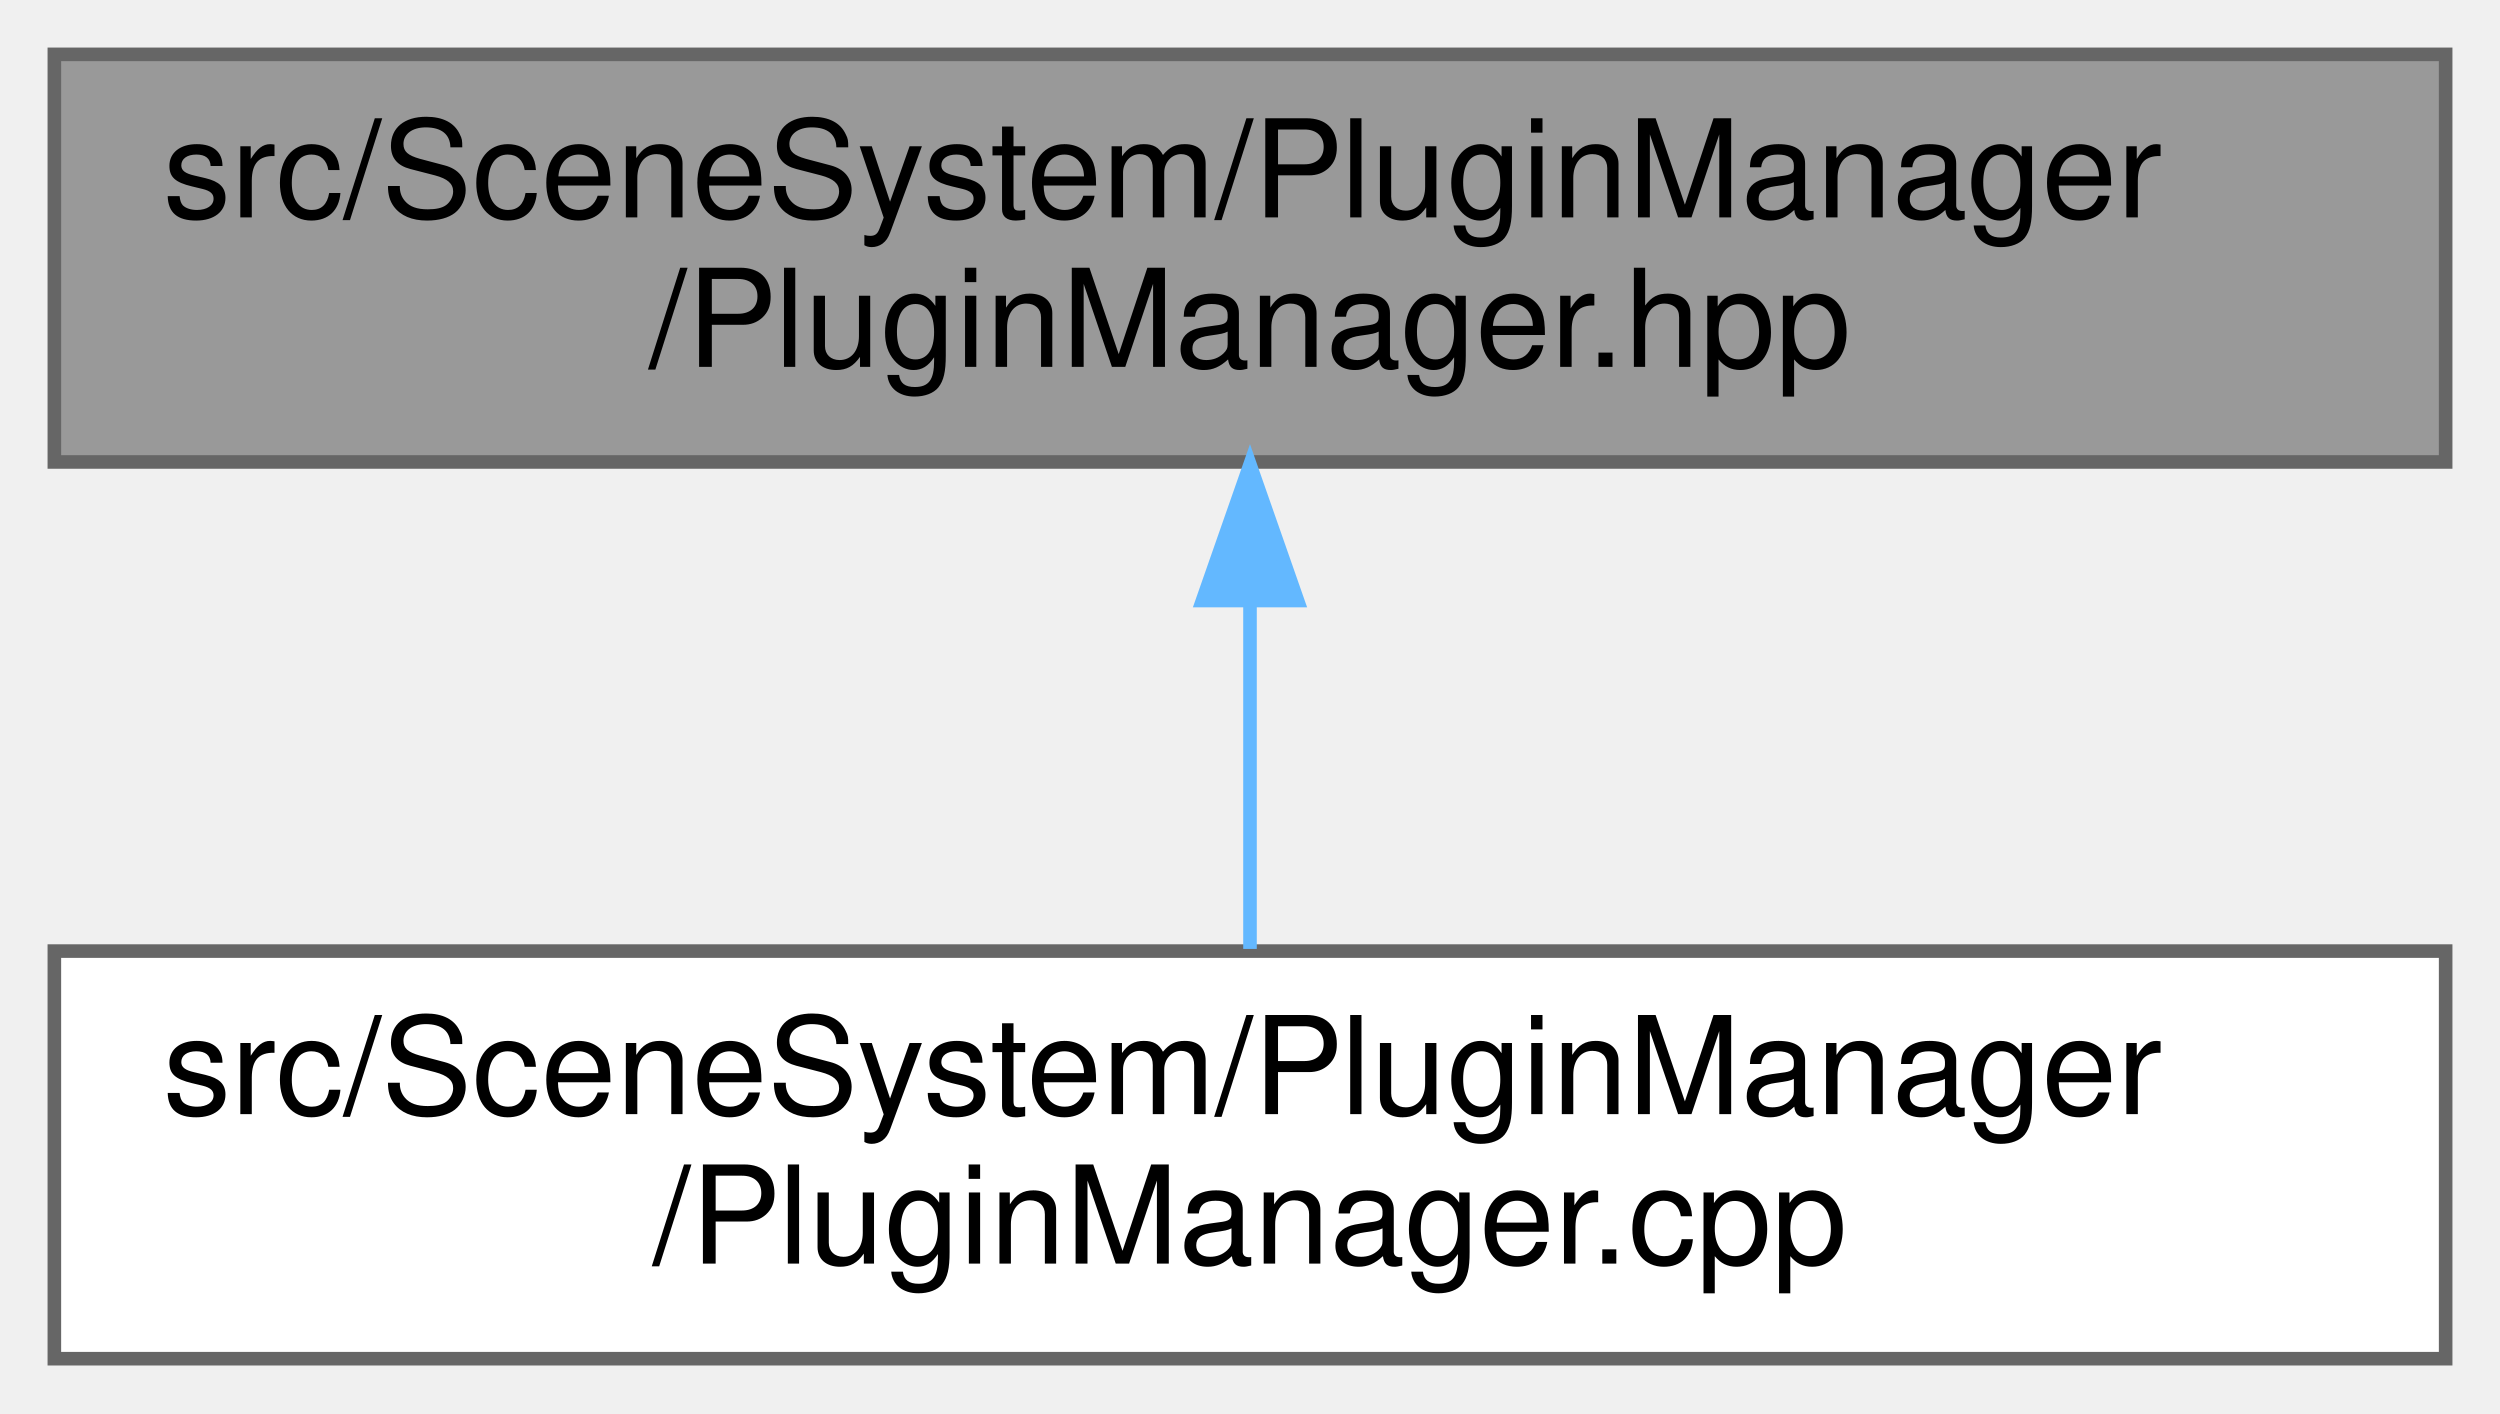
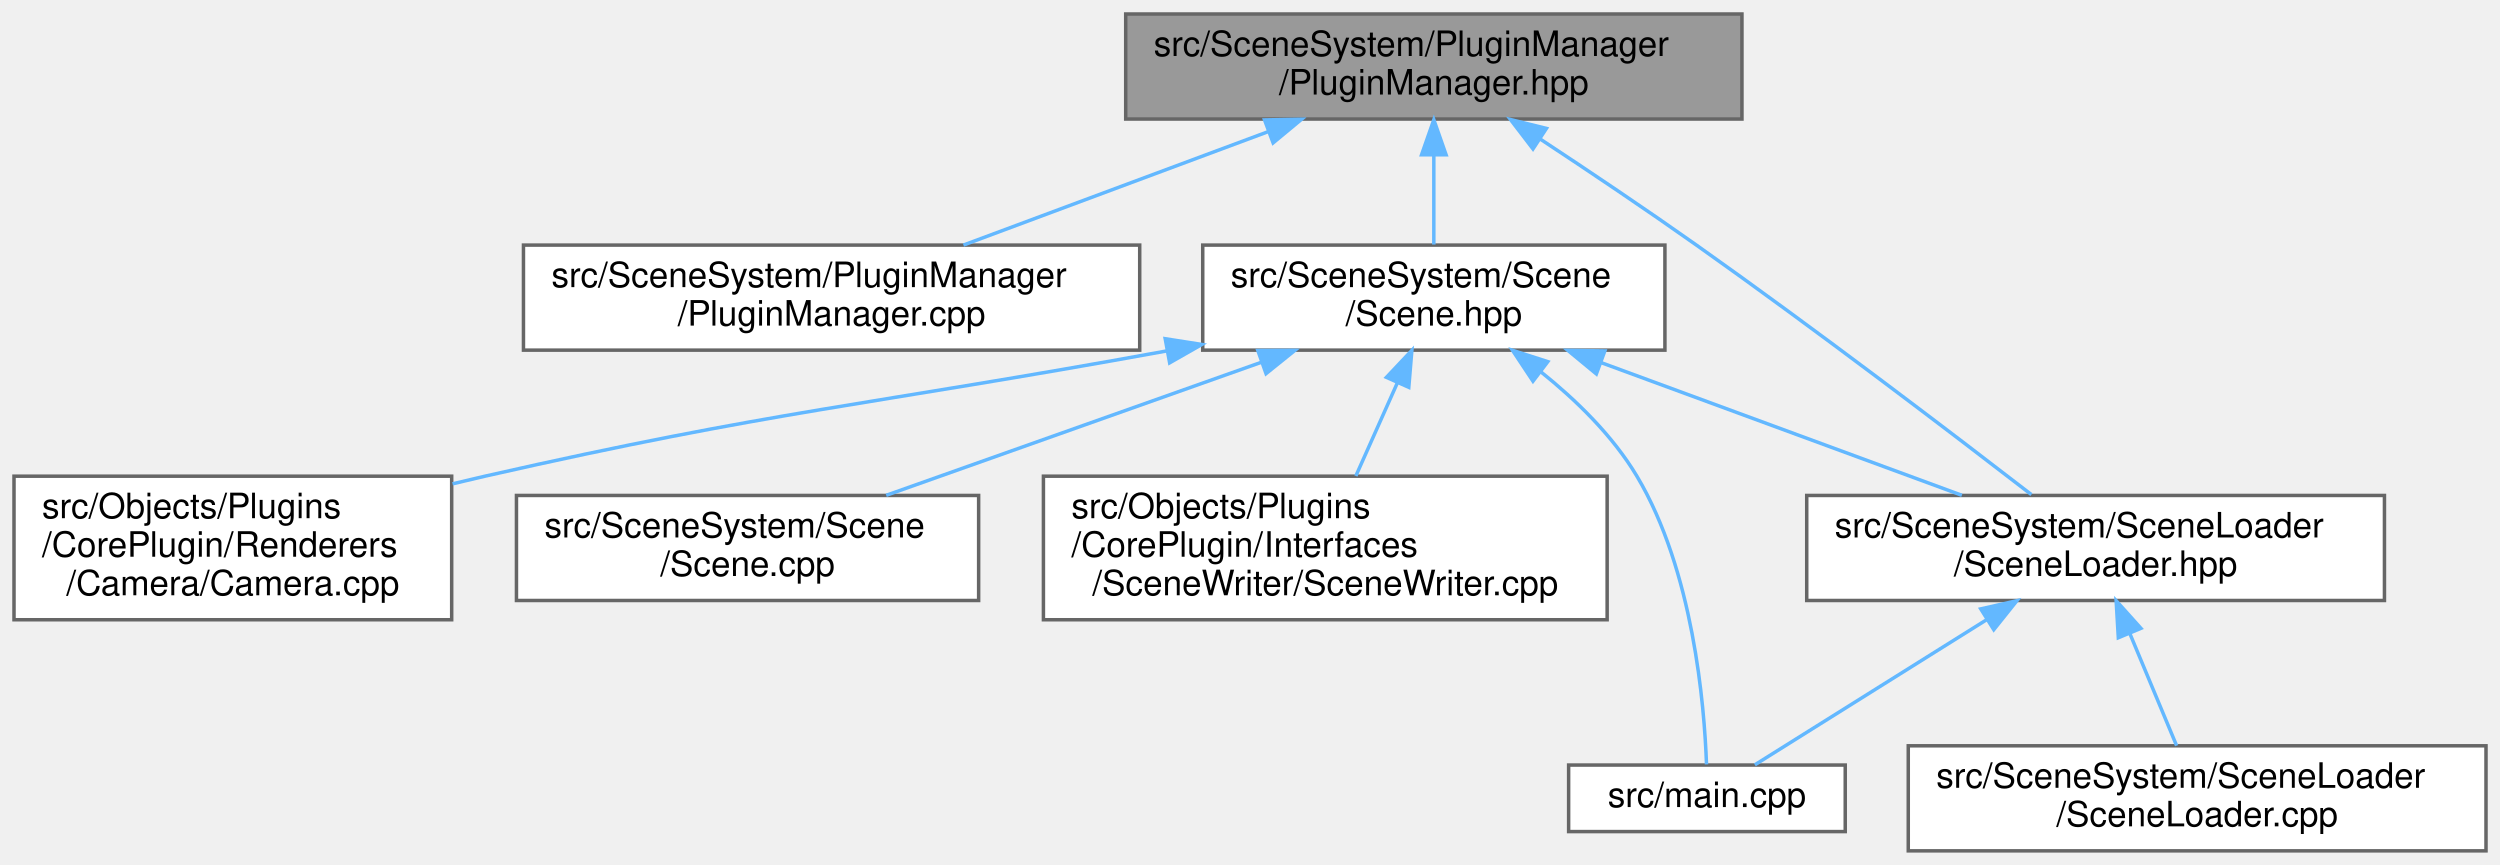
- <svg xmlns="http://www.w3.org/2000/svg" xmlns:xlink="http://www.w3.org/1999/xlink" width="184pt" height="104pt" viewBox="0.00 0.00 184.00 104.00">
-   <g id="graph0" class="graph" transform="scale(1 1) rotate(0) translate(4 100)">
+ <svg xmlns="http://www.w3.org/2000/svg" xmlns:xlink="http://www.w3.org/1999/xlink" width="714pt" height="247pt" viewBox="0.00 0.00 714.00 247.00">
+   <g id="graph0" class="graph" transform="scale(1 1) rotate(0) translate(4 243)">
    <g id="Node000001" class="node">
      <g id="a_Node000001">
        <a xlink:title="Plugin manager for loading and managing plugins.">
-           <polygon fill="#999999" stroke="#666666" points="176,-96 0,-96 0,-66 176,-66 176,-96" />
-           <text text-anchor="start" x="8" y="-84" font-family="Helvetica,sans-Serif" font-size="10.00">src/SceneSystem/PluginManager</text>
-           <text text-anchor="middle" x="88" y="-73" font-family="Helvetica,sans-Serif" font-size="10.00">/PluginManager.hpp</text>
+           <polygon fill="#999999" stroke="#666666" points="493.5,-239 317.5,-239 317.5,-209 493.5,-209 493.5,-239" />
+           <text text-anchor="start" x="325.5" y="-227" font-family="Helvetica,sans-Serif" font-size="10.00">src/SceneSystem/PluginManager</text>
+           <text text-anchor="middle" x="405.5" y="-216" font-family="Helvetica,sans-Serif" font-size="10.00">/PluginManager.hpp</text>
        </a>
      </g>
    </g>
    <g id="Node000002" class="node">
      <g id="a_Node000002">
        <a xlink:href="PluginManager_8cpp.html" target="_top" xlink:title=" ">
-           <polygon fill="white" stroke="#666666" points="176,-30 0,-30 0,0 176,0 176,-30" />
-           <text text-anchor="start" x="8" y="-18" font-family="Helvetica,sans-Serif" font-size="10.00">src/SceneSystem/PluginManager</text>
-           <text text-anchor="middle" x="88" y="-7" font-family="Helvetica,sans-Serif" font-size="10.00">/PluginManager.cpp</text>
+           <polygon fill="white" stroke="#666666" points="321.5,-173 145.5,-173 145.5,-143 321.5,-143 321.5,-173" />
+           <text text-anchor="start" x="153.5" y="-161" font-family="Helvetica,sans-Serif" font-size="10.00">src/SceneSystem/PluginManager</text>
+           <text text-anchor="middle" x="233.5" y="-150" font-family="Helvetica,sans-Serif" font-size="10.00">/PluginManager.cpp</text>
        </a>
      </g>
    </g>
    <g id="edge1_Node000001_Node000002" class="edge">
      <g id="a_edge1_Node000001_Node000002">
        <a xlink:title=" ">
-           <path fill="none" stroke="#63b8ff" d="M88,-55.54C88,-46.96 88,-37.61 88,-30.16" />
-           <polygon fill="#63b8ff" stroke="#63b8ff" points="84.5,-55.8 88,-65.8 91.5,-55.8 84.5,-55.8" />
+           <path fill="none" stroke="#63b8ff" d="M358.35,-205.46C330.91,-195.25 296.79,-182.55 271.16,-173.01" />
+           <polygon fill="#63b8ff" stroke="#63b8ff" points="357.16,-208.75 367.75,-208.95 359.6,-202.19 357.16,-208.75" />
+         </a>
+       </g>
+     </g>
+     <g id="Node000003" class="node">
+       <g id="a_Node000003">
+         <a xlink:href="Scene_8hpp.html" target="_top" xlink:title=" ">
+           <polygon fill="white" stroke="#666666" points="471.5,-173 339.5,-173 339.5,-143 471.5,-143 471.5,-173" />
+           <text text-anchor="start" x="347.5" y="-161" font-family="Helvetica,sans-Serif" font-size="10.00">src/SceneSystem/Scene</text>
+           <text text-anchor="middle" x="405.5" y="-150" font-family="Helvetica,sans-Serif" font-size="10.00">/Scene.hpp</text>
+         </a>
+       </g>
+     </g>
+     <g id="edge2_Node000001_Node000003" class="edge">
+       <g id="a_edge2_Node000001_Node000003">
+         <a xlink:title=" ">
+           <path fill="none" stroke="#63b8ff" d="M405.5,-198.54C405.5,-189.96 405.5,-180.61 405.5,-173.16" />
+           <polygon fill="#63b8ff" stroke="#63b8ff" points="402,-198.8 405.5,-208.8 409,-198.8 402,-198.8" />
+         </a>
+       </g>
+     </g>
+     <g id="Node000007" class="node">
+       <g id="a_Node000007">
+         <a xlink:href="SceneLoader_8hpp.html" target="_top" xlink:title=" ">
+           <polygon fill="white" stroke="#666666" points="677,-101.5 512,-101.5 512,-71.5 677,-71.5 677,-101.5" />
+           <text text-anchor="start" x="520" y="-89.5" font-family="Helvetica,sans-Serif" font-size="10.00">src/SceneSystem/SceneLoader</text>
+           <text text-anchor="middle" x="594.5" y="-78.5" font-family="Helvetica,sans-Serif" font-size="10.00">/SceneLoader.hpp</text>
+         </a>
+       </g>
+     </g>
+     <g id="edge10_Node000001_Node000007" class="edge">
+       <g id="a_edge10_Node000001_Node000007">
+         <a xlink:title=" ">
+           <path fill="none" stroke="#63b8ff" d="M435.97,-203.23C449.7,-194.19 466.04,-183.23 480.5,-173 514.83,-148.71 553.84,-118.98 576.17,-101.74" />
+           <polygon fill="#63b8ff" stroke="#63b8ff" points="433.82,-200.46 427.38,-208.87 437.66,-206.32 433.82,-200.46" />
+         </a>
+       </g>
+     </g>
+     <g id="Node000004" class="node">
+       <g id="a_Node000004">
+         <a xlink:href="SceneWriter_8cpp.html" target="_top" xlink:title=" ">
+           <polygon fill="white" stroke="#666666" points="455,-107 294,-107 294,-66 455,-66 455,-107" />
+           <text text-anchor="start" x="302" y="-95" font-family="Helvetica,sans-Serif" font-size="10.00">src/Objects/Plugins</text>
+           <text text-anchor="start" x="302" y="-84" font-family="Helvetica,sans-Serif" font-size="10.00">/CorePlugin/Interfaces</text>
+           <text text-anchor="middle" x="374.5" y="-73" font-family="Helvetica,sans-Serif" font-size="10.00">/SceneWriter/SceneWriter.cpp</text>
+         </a>
+       </g>
+     </g>
+     <g id="edge3_Node000003_Node000004" class="edge">
+       <g id="a_edge3_Node000003_Node000004">
+         <a xlink:title=" ">
+           <path fill="none" stroke="#63b8ff" d="M395.13,-133.75C391.27,-125.1 386.93,-115.37 383.23,-107.07" />
+           <polygon fill="#63b8ff" stroke="#63b8ff" points="391.96,-135.23 399.23,-142.94 398.35,-132.38 391.96,-135.23" />
+         </a>
+       </g>
+     </g>
+     <g id="Node000005" class="node">
+       <g id="a_Node000005">
+         <a xlink:href="Camera_8cpp.html" target="_top" xlink:title=" ">
+           <polygon fill="white" stroke="#666666" points="125,-107 0,-107 0,-66 125,-66 125,-107" />
+           <text text-anchor="start" x="8" y="-95" font-family="Helvetica,sans-Serif" font-size="10.00">src/Objects/Plugins</text>
+           <text text-anchor="start" x="8" y="-84" font-family="Helvetica,sans-Serif" font-size="10.00">/CorePlugin/Renderers</text>
+           <text text-anchor="middle" x="62.5" y="-73" font-family="Helvetica,sans-Serif" font-size="10.00">/Camera/Camera.cpp</text>
+         </a>
+       </g>
+     </g>
+     <g id="edge4_Node000003_Node000005" class="edge">
+       <g id="a_edge4_Node000003_Node000005">
+         <a xlink:title=" ">
+           <path fill="none" stroke="#63b8ff" d="M329.41,-142.81C241.75,-126.83 217.84,-125.9 134.5,-107 131.47,-106.31 128.37,-105.58 125.25,-104.82" />
+           <polygon fill="#63b8ff" stroke="#63b8ff" points="328.78,-146.26 339.25,-144.62 330.05,-139.37 328.78,-146.26" />
+         </a>
+       </g>
+     </g>
+     <g id="Node000006" class="node">
+       <g id="a_Node000006">
+         <a xlink:href="Scene_8cpp.html" target="_top" xlink:title=" ">
+           <polygon fill="white" stroke="#666666" points="275.5,-101.5 143.5,-101.5 143.5,-71.5 275.5,-71.5 275.5,-101.5" />
+           <text text-anchor="start" x="151.5" y="-89.5" font-family="Helvetica,sans-Serif" font-size="10.00">src/SceneSystem/Scene</text>
+           <text text-anchor="middle" x="209.5" y="-78.5" font-family="Helvetica,sans-Serif" font-size="10.00">/Scene.cpp</text>
+         </a>
+       </g>
+     </g>
+     <g id="edge5_Node000003_Node000006" class="edge">
+       <g id="a_edge5_Node000003_Node000006">
+         <a xlink:title=" ">
+           <path fill="none" stroke="#63b8ff" d="M356.34,-139.57C323.19,-127.81 280.04,-112.51 249.1,-101.54" />
+           <polygon fill="#63b8ff" stroke="#63b8ff" points="355.24,-142.89 365.84,-142.94 357.58,-136.29 355.24,-142.89" />
+         </a>
+       </g>
+     </g>
+     <g id="edge6_Node000003_Node000007" class="edge">
+       <g id="a_edge6_Node000003_Node000007">
+         <a xlink:title=" ">
+           <path fill="none" stroke="#63b8ff" d="M453.32,-139.42C485.22,-127.68 526.61,-112.47 556.31,-101.54" />
+           <polygon fill="#63b8ff" stroke="#63b8ff" points="451.92,-136.2 443.75,-142.94 454.34,-142.77 451.92,-136.2" />
+         </a>
+       </g>
+     </g>
+     <g id="Node000009" class="node">
+       <g id="a_Node000009">
+         <a xlink:href="main_8cpp.html" target="_top" xlink:title=" ">
+           <polygon fill="white" stroke="#666666" points="523,-24.5 444,-24.5 444,-5.5 523,-5.5 523,-24.5" />
+           <text text-anchor="middle" x="483.5" y="-12.5" font-family="Helvetica,sans-Serif" font-size="10.00">src/main.cpp</text>
+         </a>
+       </g>
+     </g>
+     <g id="edge9_Node000003_Node000009" class="edge">
+       <g id="a_edge9_Node000003_Node000009">
+         <a xlink:title=" ">
+           <path fill="none" stroke="#63b8ff" d="M435.97,-136.89C446.14,-128.75 456.62,-118.53 463.5,-107 479.58,-80.05 482.77,-41.69 483.38,-24.69" />
+           <polygon fill="#63b8ff" stroke="#63b8ff" points="433.82,-134.13 427.96,-142.96 438.05,-139.71 433.82,-134.13" />
+         </a>
+       </g>
+     </g>
+     <g id="Node000008" class="node">
+       <g id="a_Node000008">
+         <a xlink:href="SceneLoader_8cpp.html" target="_top" xlink:title=" ">
+           <polygon fill="white" stroke="#666666" points="706,-30 541,-30 541,0 706,0 706,-30" />
+           <text text-anchor="start" x="549" y="-18" font-family="Helvetica,sans-Serif" font-size="10.00">src/SceneSystem/SceneLoader</text>
+           <text text-anchor="middle" x="623.5" y="-7" font-family="Helvetica,sans-Serif" font-size="10.00">/SceneLoader.cpp</text>
+         </a>
+       </g>
+     </g>
+     <g id="edge7_Node000007_Node000008" class="edge">
+       <g id="a_edge7_Node000007_Node000008">
+         <a xlink:title=" ">
+           <path fill="none" stroke="#63b8ff" d="M604.35,-61.9C608.76,-51.31 613.83,-39.18 617.64,-30.04" />
+           <polygon fill="#63b8ff" stroke="#63b8ff" points="600.99,-60.86 600.37,-71.44 607.45,-63.55 600.99,-60.86" />
+         </a>
+       </g>
+     </g>
+     <g id="edge8_Node000007_Node000009" class="edge">
+       <g id="a_edge8_Node000007_Node000009">
+         <a xlink:title=" ">
+           <path fill="none" stroke="#63b8ff" d="M563.44,-66.05C541.66,-52.42 513.61,-34.85 497.18,-24.57" />
+           <polygon fill="#63b8ff" stroke="#63b8ff" points="561.7,-69.1 572.04,-71.44 565.42,-63.16 561.7,-69.1" />
        </a>
      </g>
    </g>
  </g>
</svg>
